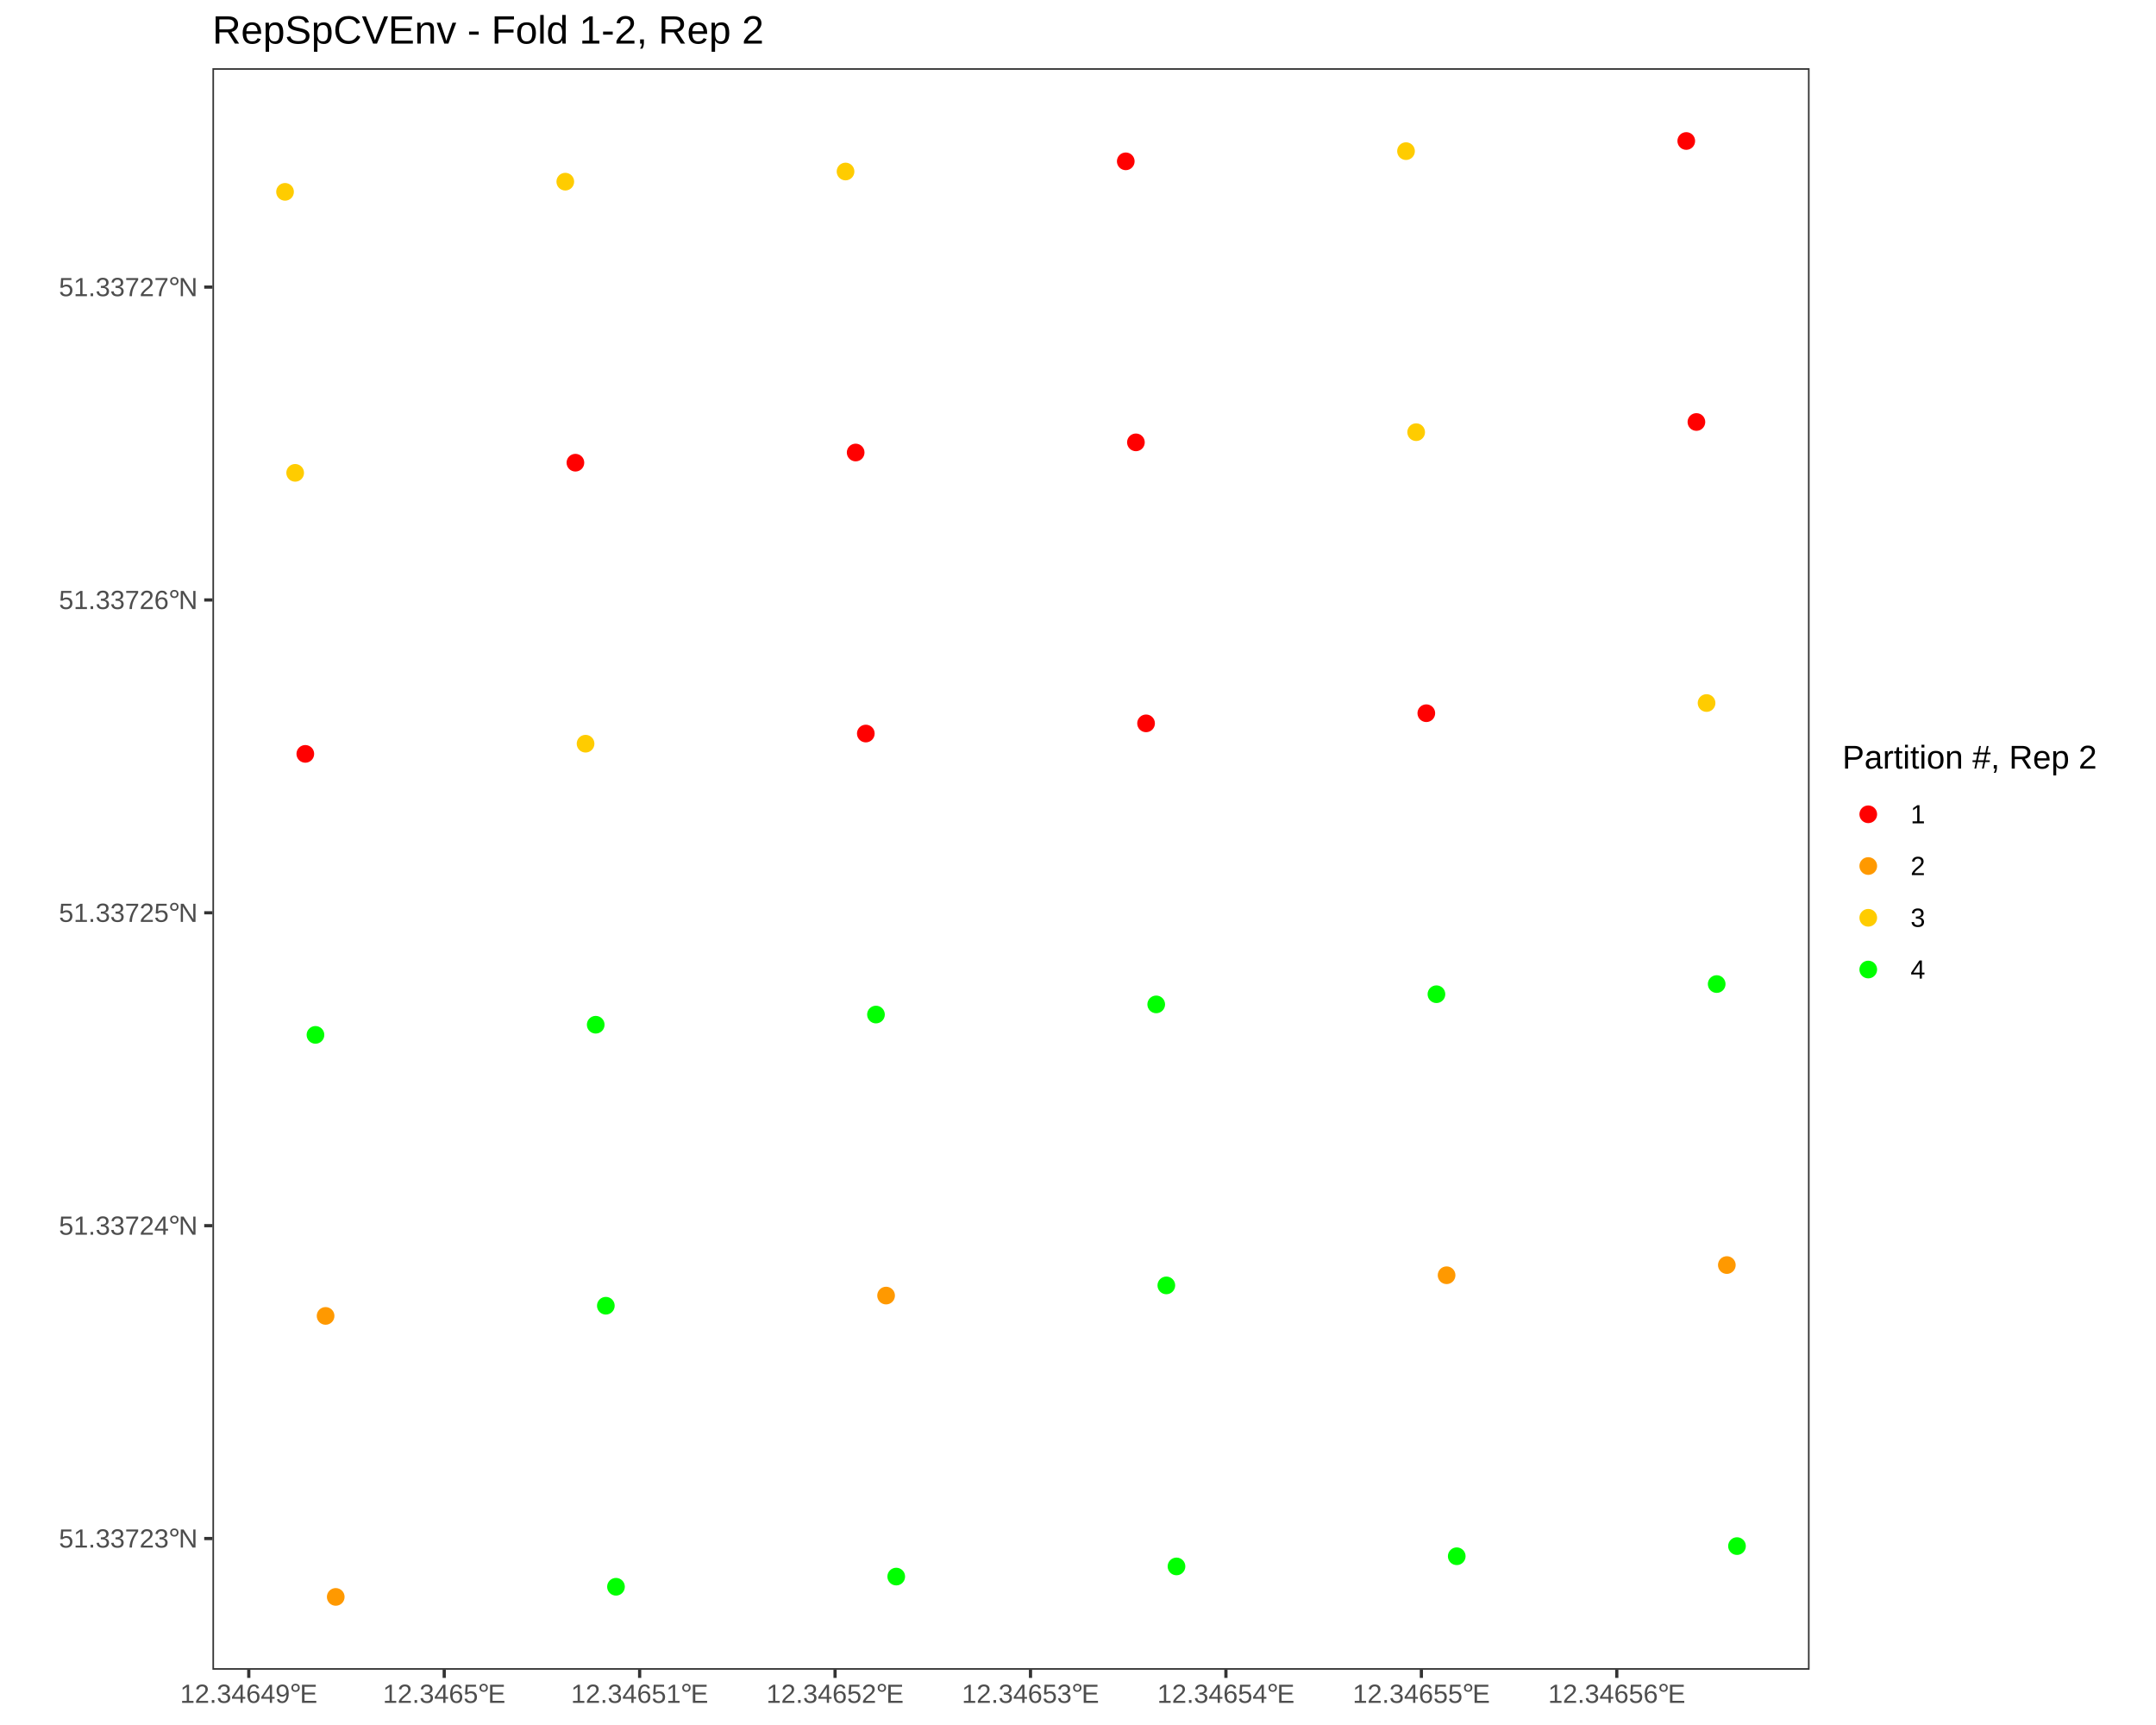
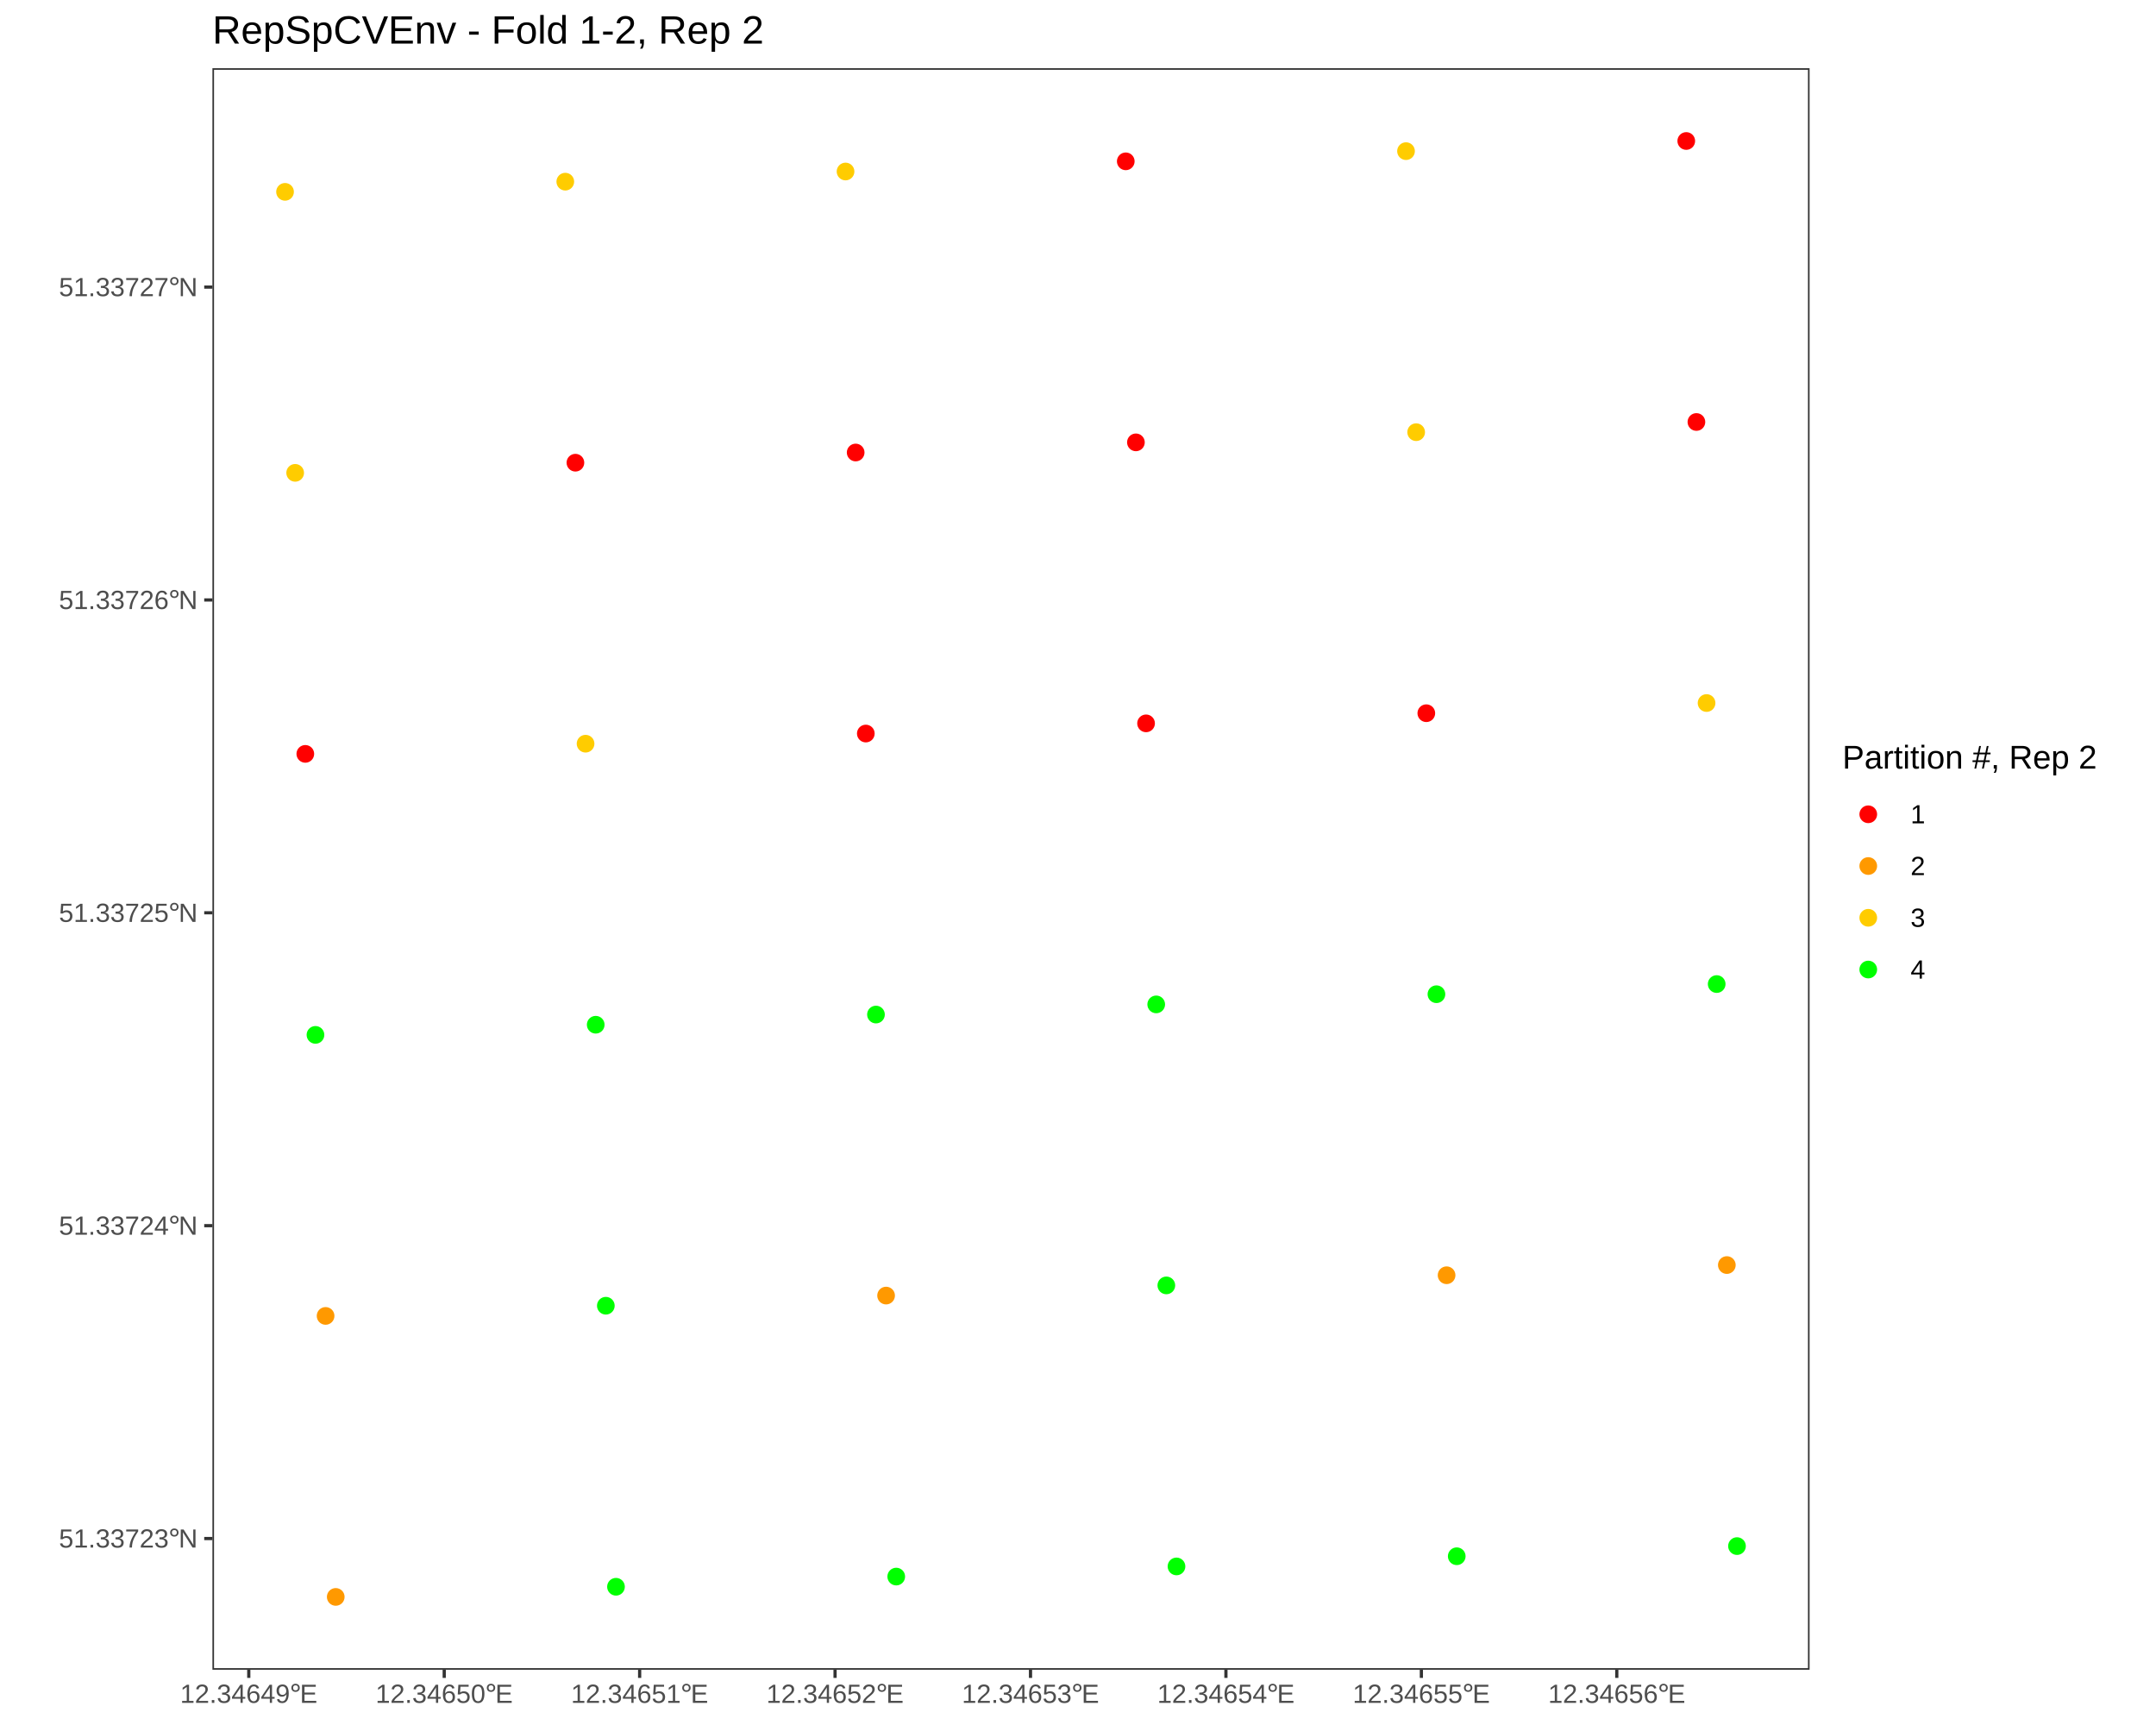
<svg xmlns="http://www.w3.org/2000/svg" viewBox="0 0 720.00 576.00">
  <defs>
    <style type="text/css">
    line, polyline, polygon, path, rect, circle {
      fill: none;
      stroke: #000000;
      stroke-linecap: round;
      stroke-linejoin: round;
      stroke-miterlimit: 10.00;
    }
  </style>
  </defs>
  <rect width="100%" height="100%" style="stroke: none; fill: #FFFFFF;" />
  <defs>
    <clipPath id="cpMTQuMTl8NzA1LjgxfDU3Ni4wMHwwLjAw">
      <rect x="14.19" y="0.00" width="691.62" height="576.00" />
    </clipPath>
  </defs>
  <rect x="14.19" y="0.00" width="691.62" height="576.00" style="stroke-width: 1.07; stroke: #FFFFFF; fill: #FFFFFF;" clip-path="url(#cpMTQuMTl8NzA1LjgxfDU3Ni4wMHwwLjAw)" />
  <defs>
    <clipPath id="cpMC4wMHw3MjAuMDB8NTc2LjAwfDAuMDA=">
      <rect x="0.00" y="0.00" width="720.00" height="576.00" />
    </clipPath>
  </defs>
  <defs>
    <clipPath id="cpNzAuOTR8NjA0LjMxfDU1Ny41NHwyMi43Nw==">
      <rect x="70.94" y="22.77" width="533.37" height="534.77" />
    </clipPath>
  </defs>
  <rect x="70.94" y="22.77" width="533.37" height="534.77" style="stroke-width: 1.07; stroke: none; fill: #FFFFFF;" clip-path="url(#cpNzAuOTR8NjA0LjMxfDU1Ny41NHwyMi43Nw==)" />
  <circle cx="101.96" cy="251.73" r="1.95pt" style="stroke-width: 0.71; stroke: #FF0000; stroke-linecap: butt; fill: #FF0000;" clip-path="url(#cpNzAuOTR8NjA0LjMxfDU1Ny41NHwyMi43Nw==)" />
  <circle cx="289.14" cy="244.94" r="1.95pt" style="stroke-width: 0.71; stroke: #FF0000; stroke-linecap: butt; fill: #FF0000;" clip-path="url(#cpNzAuOTR8NjA0LjMxfDU1Ny41NHwyMi43Nw==)" />
  <circle cx="382.73" cy="241.54" r="1.95pt" style="stroke-width: 0.71; stroke: #FF0000; stroke-linecap: butt; fill: #FF0000;" clip-path="url(#cpNzAuOTR8NjA0LjMxfDU1Ny41NHwyMi43Nw==)" />
  <circle cx="476.32" cy="238.15" r="1.95pt" style="stroke-width: 0.71; stroke: #FF0000; stroke-linecap: butt; fill: #FF0000;" clip-path="url(#cpNzAuOTR8NjA0LjMxfDU1Ny41NHwyMi43Nw==)" />
  <circle cx="192.16" cy="154.50" r="1.95pt" style="stroke-width: 0.71; stroke: #FF0000; stroke-linecap: butt; fill: #FF0000;" clip-path="url(#cpNzAuOTR8NjA0LjMxfDU1Ny41NHwyMi43Nw==)" />
  <circle cx="285.75" cy="151.10" r="1.95pt" style="stroke-width: 0.71; stroke: #FF0000; stroke-linecap: butt; fill: #FF0000;" clip-path="url(#cpNzAuOTR8NjA0LjMxfDU1Ny41NHwyMi43Nw==)" />
  <circle cx="379.34" cy="147.71" r="1.95pt" style="stroke-width: 0.71; stroke: #FF0000; stroke-linecap: butt; fill: #FF0000;" clip-path="url(#cpNzAuOTR8NjA0LjMxfDU1Ny41NHwyMi43Nw==)" />
  <circle cx="566.52" cy="140.91" r="1.95pt" style="stroke-width: 0.71; stroke: #FF0000; stroke-linecap: butt; fill: #FF0000;" clip-path="url(#cpNzAuOTR8NjA0LjMxfDU1Ny41NHwyMi43Nw==)" />
  <circle cx="375.95" cy="53.87" r="1.95pt" style="stroke-width: 0.71; stroke: #FF0000; stroke-linecap: butt; fill: #FF0000;" clip-path="url(#cpNzAuOTR8NjA0LjMxfDU1Ny41NHwyMi43Nw==)" />
  <circle cx="563.13" cy="47.08" r="1.95pt" style="stroke-width: 0.71; stroke: #FF0000; stroke-linecap: butt; fill: #FF0000;" clip-path="url(#cpNzAuOTR8NjA0LjMxfDU1Ny41NHwyMi43Nw==)" />
  <circle cx="112.12" cy="533.23" r="1.95pt" style="stroke-width: 0.71; stroke: #FF9900; stroke-linecap: butt; fill: #FF9900;" clip-path="url(#cpNzAuOTR8NjA0LjMxfDU1Ny41NHwyMi43Nw==)" />
  <circle cx="108.73" cy="439.40" r="1.95pt" style="stroke-width: 0.71; stroke: #FF9900; stroke-linecap: butt; fill: #FF9900;" clip-path="url(#cpNzAuOTR8NjA0LjMxfDU1Ny41NHwyMi43Nw==)" />
  <circle cx="295.91" cy="432.61" r="1.95pt" style="stroke-width: 0.71; stroke: #FF9900; stroke-linecap: butt; fill: #FF9900;" clip-path="url(#cpNzAuOTR8NjA0LjMxfDU1Ny41NHwyMi43Nw==)" />
  <circle cx="483.09" cy="425.82" r="1.95pt" style="stroke-width: 0.71; stroke: #FF9900; stroke-linecap: butt; fill: #FF9900;" clip-path="url(#cpNzAuOTR8NjA0LjMxfDU1Ny41NHwyMi43Nw==)" />
  <circle cx="576.68" cy="422.42" r="1.95pt" style="stroke-width: 0.71; stroke: #FF9900; stroke-linecap: butt; fill: #FF9900;" clip-path="url(#cpNzAuOTR8NjA0LjMxfDU1Ny41NHwyMi43Nw==)" />
  <circle cx="195.55" cy="248.33" r="1.95pt" style="stroke-width: 0.71; stroke: #FFCC00; stroke-linecap: butt; fill: #FFCC00;" clip-path="url(#cpNzAuOTR8NjA0LjMxfDU1Ny41NHwyMi43Nw==)" />
  <circle cx="569.91" cy="234.75" r="1.95pt" style="stroke-width: 0.71; stroke: #FFCC00; stroke-linecap: butt; fill: #FFCC00;" clip-path="url(#cpNzAuOTR8NjA0LjMxfDU1Ny41NHwyMi43Nw==)" />
  <circle cx="98.57" cy="157.89" r="1.95pt" style="stroke-width: 0.71; stroke: #FFCC00; stroke-linecap: butt; fill: #FFCC00;" clip-path="url(#cpNzAuOTR8NjA0LjMxfDU1Ny41NHwyMi43Nw==)" />
  <circle cx="472.93" cy="144.31" r="1.95pt" style="stroke-width: 0.71; stroke: #FFCC00; stroke-linecap: butt; fill: #FFCC00;" clip-path="url(#cpNzAuOTR8NjA0LjMxfDU1Ny41NHwyMi43Nw==)" />
  <circle cx="95.19" cy="64.06" r="1.95pt" style="stroke-width: 0.71; stroke: #FFCC00; stroke-linecap: butt; fill: #FFCC00;" clip-path="url(#cpNzAuOTR8NjA0LjMxfDU1Ny41NHwyMi43Nw==)" />
  <circle cx="188.78" cy="60.66" r="1.95pt" style="stroke-width: 0.71; stroke: #FFCC00; stroke-linecap: butt; fill: #FFCC00;" clip-path="url(#cpNzAuOTR8NjA0LjMxfDU1Ny41NHwyMi43Nw==)" />
  <circle cx="282.37" cy="57.27" r="1.95pt" style="stroke-width: 0.71; stroke: #FFCC00; stroke-linecap: butt; fill: #FFCC00;" clip-path="url(#cpNzAuOTR8NjA0LjMxfDU1Ny41NHwyMi43Nw==)" />
  <circle cx="469.54" cy="50.47" r="1.95pt" style="stroke-width: 0.71; stroke: #FFCC00; stroke-linecap: butt; fill: #FFCC00;" clip-path="url(#cpNzAuOTR8NjA0LjMxfDU1Ny41NHwyMi43Nw==)" />
  <circle cx="205.71" cy="529.84" r="1.95pt" style="stroke-width: 0.71; stroke: #00FF00; stroke-linecap: butt; fill: #00FF00;" clip-path="url(#cpNzAuOTR8NjA0LjMxfDU1Ny41NHwyMi43Nw==)" />
  <circle cx="299.30" cy="526.44" r="1.95pt" style="stroke-width: 0.71; stroke: #00FF00; stroke-linecap: butt; fill: #00FF00;" clip-path="url(#cpNzAuOTR8NjA0LjMxfDU1Ny41NHwyMi43Nw==)" />
  <circle cx="392.89" cy="523.05" r="1.95pt" style="stroke-width: 0.71; stroke: #00FF00; stroke-linecap: butt; fill: #00FF00;" clip-path="url(#cpNzAuOTR8NjA0LjMxfDU1Ny41NHwyMi43Nw==)" />
  <circle cx="486.48" cy="519.65" r="1.95pt" style="stroke-width: 0.71; stroke: #00FF00; stroke-linecap: butt; fill: #00FF00;" clip-path="url(#cpNzAuOTR8NjA0LjMxfDU1Ny41NHwyMi43Nw==)" />
  <circle cx="580.07" cy="516.26" r="1.95pt" style="stroke-width: 0.71; stroke: #00FF00; stroke-linecap: butt; fill: #00FF00;" clip-path="url(#cpNzAuOTR8NjA0LjMxfDU1Ny41NHwyMi43Nw==)" />
  <circle cx="202.32" cy="436.00" r="1.95pt" style="stroke-width: 0.71; stroke: #00FF00; stroke-linecap: butt; fill: #00FF00;" clip-path="url(#cpNzAuOTR8NjA0LjMxfDU1Ny41NHwyMi43Nw==)" />
  <circle cx="389.50" cy="429.21" r="1.95pt" style="stroke-width: 0.71; stroke: #00FF00; stroke-linecap: butt; fill: #00FF00;" clip-path="url(#cpNzAuOTR8NjA0LjMxfDU1Ny41NHwyMi43Nw==)" />
  <circle cx="105.35" cy="345.56" r="1.95pt" style="stroke-width: 0.71; stroke: #00FF00; stroke-linecap: butt; fill: #00FF00;" clip-path="url(#cpNzAuOTR8NjA0LjMxfDU1Ny41NHwyMi43Nw==)" />
  <circle cx="198.94" cy="342.17" r="1.95pt" style="stroke-width: 0.71; stroke: #00FF00; stroke-linecap: butt; fill: #00FF00;" clip-path="url(#cpNzAuOTR8NjA0LjMxfDU1Ny41NHwyMi43Nw==)" />
  <circle cx="292.53" cy="338.77" r="1.95pt" style="stroke-width: 0.71; stroke: #00FF00; stroke-linecap: butt; fill: #00FF00;" clip-path="url(#cpNzAuOTR8NjA0LjMxfDU1Ny41NHwyMi43Nw==)" />
  <circle cx="386.12" cy="335.38" r="1.95pt" style="stroke-width: 0.71; stroke: #00FF00; stroke-linecap: butt; fill: #00FF00;" clip-path="url(#cpNzAuOTR8NjA0LjMxfDU1Ny41NHwyMi43Nw==)" />
  <circle cx="479.70" cy="331.98" r="1.95pt" style="stroke-width: 0.71; stroke: #00FF00; stroke-linecap: butt; fill: #00FF00;" clip-path="url(#cpNzAuOTR8NjA0LjMxfDU1Ny41NHwyMi43Nw==)" />
  <circle cx="573.29" cy="328.59" r="1.95pt" style="stroke-width: 0.71; stroke: #00FF00; stroke-linecap: butt; fill: #00FF00;" clip-path="url(#cpNzAuOTR8NjA0LjMxfDU1Ny41NHwyMi43Nw==)" />
  <rect x="70.94" y="22.77" width="533.37" height="534.77" style="stroke-width: 1.07; stroke: #333333;" clip-path="url(#cpNzAuOTR8NjA0LjMxfDU1Ny41NHwyMi43Nw==)" />
  <defs>
    <clipPath id="cpMC4wMHw3MjAuMDB8NTc2LjAwfDAuMDA=">
      <rect x="0.00" y="0.00" width="720.00" height="576.00" />
    </clipPath>
  </defs>
  <g clip-path="url(#cpMC4wMHw3MjAuMDB8NTc2LjAwfDAuMDA=)">
    <text x="19.67" y="516.76" style="font-size: 8.80px; fill: #4D4D4D; font-family: Liberation Sans;" textLength="36.67px" lengthAdjust="spacingAndGlyphs">51.33723</text>
  </g>
  <g clip-path="url(#cpMC4wMHw3MjAuMDB8NTc2LjAwfDAuMDA=)">
    <text x="56.34" y="516.76" style="font-size: 8.80px; fill: #4D4D4D; font-family: Symbola;" textLength="3.31px" lengthAdjust="spacingAndGlyphs">°</text>
  </g>
  <g clip-path="url(#cpMC4wMHw3MjAuMDB8NTc2LjAwfDAuMDA=)">
    <text x="59.65" y="516.76" style="font-size: 8.80px; fill: #4D4D4D; font-family: Liberation Sans;" textLength="6.36px" lengthAdjust="spacingAndGlyphs">N</text>
  </g>
  <g clip-path="url(#cpMC4wMHw3MjAuMDB8NTc2LjAwfDAuMDA=)">
    <text x="19.67" y="412.29" style="font-size: 8.80px; fill: #4D4D4D; font-family: Liberation Sans;" textLength="36.67px" lengthAdjust="spacingAndGlyphs">51.33724</text>
  </g>
  <g clip-path="url(#cpMC4wMHw3MjAuMDB8NTc2LjAwfDAuMDA=)">
    <text x="56.34" y="412.29" style="font-size: 8.80px; fill: #4D4D4D; font-family: Symbola;" textLength="3.31px" lengthAdjust="spacingAndGlyphs">°</text>
  </g>
  <g clip-path="url(#cpMC4wMHw3MjAuMDB8NTc2LjAwfDAuMDA=)">
    <text x="59.65" y="412.29" style="font-size: 8.80px; fill: #4D4D4D; font-family: Liberation Sans;" textLength="6.36px" lengthAdjust="spacingAndGlyphs">N</text>
  </g>
  <g clip-path="url(#cpMC4wMHw3MjAuMDB8NTc2LjAwfDAuMDA=)">
    <text x="19.67" y="307.83" style="font-size: 8.80px; fill: #4D4D4D; font-family: Liberation Sans;" textLength="36.67px" lengthAdjust="spacingAndGlyphs">51.33725</text>
  </g>
  <g clip-path="url(#cpMC4wMHw3MjAuMDB8NTc2LjAwfDAuMDA=)">
    <text x="56.34" y="307.83" style="font-size: 8.80px; fill: #4D4D4D; font-family: Symbola;" textLength="3.31px" lengthAdjust="spacingAndGlyphs">°</text>
  </g>
  <g clip-path="url(#cpMC4wMHw3MjAuMDB8NTc2LjAwfDAuMDA=)">
    <text x="59.65" y="307.83" style="font-size: 8.80px; fill: #4D4D4D; font-family: Liberation Sans;" textLength="6.36px" lengthAdjust="spacingAndGlyphs">N</text>
  </g>
  <g clip-path="url(#cpMC4wMHw3MjAuMDB8NTc2LjAwfDAuMDA=)">
    <text x="19.67" y="203.36" style="font-size: 8.80px; fill: #4D4D4D; font-family: Liberation Sans;" textLength="36.67px" lengthAdjust="spacingAndGlyphs">51.33726</text>
  </g>
  <g clip-path="url(#cpMC4wMHw3MjAuMDB8NTc2LjAwfDAuMDA=)">
    <text x="56.34" y="203.36" style="font-size: 8.80px; fill: #4D4D4D; font-family: Symbola;" textLength="3.31px" lengthAdjust="spacingAndGlyphs">°</text>
  </g>
  <g clip-path="url(#cpMC4wMHw3MjAuMDB8NTc2LjAwfDAuMDA=)">
    <text x="59.65" y="203.36" style="font-size: 8.80px; fill: #4D4D4D; font-family: Liberation Sans;" textLength="6.36px" lengthAdjust="spacingAndGlyphs">N</text>
  </g>
  <g clip-path="url(#cpMC4wMHw3MjAuMDB8NTc2LjAwfDAuMDA=)">
    <text x="19.67" y="98.89" style="font-size: 8.80px; fill: #4D4D4D; font-family: Liberation Sans;" textLength="36.67px" lengthAdjust="spacingAndGlyphs">51.33727</text>
  </g>
  <g clip-path="url(#cpMC4wMHw3MjAuMDB8NTc2LjAwfDAuMDA=)">
    <text x="56.34" y="98.89" style="font-size: 8.80px; fill: #4D4D4D; font-family: Symbola;" textLength="3.31px" lengthAdjust="spacingAndGlyphs">°</text>
  </g>
  <g clip-path="url(#cpMC4wMHw3MjAuMDB8NTc2LjAwfDAuMDA=)">
    <text x="59.65" y="98.89" style="font-size: 8.80px; fill: #4D4D4D; font-family: Liberation Sans;" textLength="6.36px" lengthAdjust="spacingAndGlyphs">N</text>
  </g>
  <polyline points="68.20,513.73 70.94,513.73 " style="stroke-width: 1.07; stroke: #333333; stroke-linecap: butt;" clip-path="url(#cpMC4wMHw3MjAuMDB8NTc2LjAwfDAuMDA=)" />
  <polyline points="68.20,409.26 70.94,409.26 " style="stroke-width: 1.07; stroke: #333333; stroke-linecap: butt;" clip-path="url(#cpMC4wMHw3MjAuMDB8NTc2LjAwfDAuMDA=)" />
  <polyline points="68.20,304.79 70.94,304.79 " style="stroke-width: 1.07; stroke: #333333; stroke-linecap: butt;" clip-path="url(#cpMC4wMHw3MjAuMDB8NTc2LjAwfDAuMDA=)" />
  <polyline points="68.20,200.33 70.94,200.33 " style="stroke-width: 1.07; stroke: #333333; stroke-linecap: butt;" clip-path="url(#cpMC4wMHw3MjAuMDB8NTc2LjAwfDAuMDA=)" />
  <polyline points="68.20,95.86 70.94,95.86 " style="stroke-width: 1.07; stroke: #333333; stroke-linecap: butt;" clip-path="url(#cpMC4wMHw3MjAuMDB8NTc2LjAwfDAuMDA=)" />
  <polyline points="83.08,560.28 83.08,557.54 " style="stroke-width: 1.07; stroke: #333333; stroke-linecap: butt;" clip-path="url(#cpMC4wMHw3MjAuMDB8NTc2LjAwfDAuMDA=)" />
  <polyline points="148.35,560.28 148.35,557.54 " style="stroke-width: 1.07; stroke: #333333; stroke-linecap: butt;" clip-path="url(#cpMC4wMHw3MjAuMDB8NTc2LjAwfDAuMDA=)" />
  <polyline points="213.61,560.28 213.61,557.54 " style="stroke-width: 1.07; stroke: #333333; stroke-linecap: butt;" clip-path="url(#cpMC4wMHw3MjAuMDB8NTc2LjAwfDAuMDA=)" />
  <polyline points="278.87,560.28 278.87,557.54 " style="stroke-width: 1.07; stroke: #333333; stroke-linecap: butt;" clip-path="url(#cpMC4wMHw3MjAuMDB8NTc2LjAwfDAuMDA=)" />
  <polyline points="344.14,560.28 344.14,557.54 " style="stroke-width: 1.07; stroke: #333333; stroke-linecap: butt;" clip-path="url(#cpMC4wMHw3MjAuMDB8NTc2LjAwfDAuMDA=)" />
  <polyline points="409.40,560.28 409.40,557.54 " style="stroke-width: 1.07; stroke: #333333; stroke-linecap: butt;" clip-path="url(#cpMC4wMHw3MjAuMDB8NTc2LjAwfDAuMDA=)" />
  <polyline points="474.67,560.28 474.67,557.54 " style="stroke-width: 1.07; stroke: #333333; stroke-linecap: butt;" clip-path="url(#cpMC4wMHw3MjAuMDB8NTc2LjAwfDAuMDA=)" />
  <polyline points="539.93,560.28 539.93,557.54 " style="stroke-width: 1.07; stroke: #333333; stroke-linecap: butt;" clip-path="url(#cpMC4wMHw3MjAuMDB8NTc2LjAwfDAuMDA=)" />
  <g clip-path="url(#cpMC4wMHw3MjAuMDB8NTc2LjAwfDAuMDA=)">
    <text x="60.15" y="568.61" style="font-size: 8.80px; fill: #4D4D4D; font-family: Liberation Sans;" textLength="36.67px" lengthAdjust="spacingAndGlyphs">12.34649</text>
  </g>
  <g clip-path="url(#cpMC4wMHw3MjAuMDB8NTc2LjAwfDAuMDA=)">
    <text x="96.82" y="568.61" style="font-size: 8.80px; fill: #4D4D4D; font-family: Symbola;" textLength="3.31px" lengthAdjust="spacingAndGlyphs">°</text>
  </g>
  <g clip-path="url(#cpMC4wMHw3MjAuMDB8NTc2LjAwfDAuMDA=)">
    <text x="100.14" y="568.61" style="font-size: 8.80px; fill: #4D4D4D; font-family: Liberation Sans;" textLength="5.88px" lengthAdjust="spacingAndGlyphs">E</text>
  </g>
  <g clip-path="url(#cpMC4wMHw3MjAuMDB8NTc2LjAwfDAuMDA=)">
-     <text x="127.86" y="568.61" style="font-size: 8.80px; fill: #4D4D4D; font-family: Liberation Sans;" textLength="31.78px" lengthAdjust="spacingAndGlyphs">12.3465</text>
-   </g>
-   <g clip-path="url(#cpMC4wMHw3MjAuMDB8NTc2LjAwfDAuMDA=)">
-     <text x="159.64" y="568.61" style="font-size: 8.80px; fill: #4D4D4D; font-family: Symbola;" textLength="3.31px" lengthAdjust="spacingAndGlyphs">°</text>
-   </g>
-   <g clip-path="url(#cpMC4wMHw3MjAuMDB8NTc2LjAwfDAuMDA=)">
-     <text x="162.95" y="568.61" style="font-size: 8.80px; fill: #4D4D4D; font-family: Liberation Sans;" textLength="5.88px" lengthAdjust="spacingAndGlyphs">E</text>
+     <text x="125.42" y="568.61" style="font-size: 8.80px; fill: #4D4D4D; font-family: Liberation Sans;" textLength="36.67px" lengthAdjust="spacingAndGlyphs">12.34650</text>
+   </g>
+   <g clip-path="url(#cpMC4wMHw3MjAuMDB8NTc2LjAwfDAuMDA=)">
+     <text x="162.09" y="568.61" style="font-size: 8.80px; fill: #4D4D4D; font-family: Symbola;" textLength="3.31px" lengthAdjust="spacingAndGlyphs">°</text>
+   </g>
+   <g clip-path="url(#cpMC4wMHw3MjAuMDB8NTc2LjAwfDAuMDA=)">
+     <text x="165.40" y="568.61" style="font-size: 8.80px; fill: #4D4D4D; font-family: Liberation Sans;" textLength="5.88px" lengthAdjust="spacingAndGlyphs">E</text>
  </g>
  <g clip-path="url(#cpMC4wMHw3MjAuMDB8NTc2LjAwfDAuMDA=)">
    <text x="190.68" y="568.61" style="font-size: 8.80px; fill: #4D4D4D; font-family: Liberation Sans;" textLength="36.67px" lengthAdjust="spacingAndGlyphs">12.34651</text>
  </g>
  <g clip-path="url(#cpMC4wMHw3MjAuMDB8NTc2LjAwfDAuMDA=)">
    <text x="227.35" y="568.61" style="font-size: 8.80px; fill: #4D4D4D; font-family: Symbola;" textLength="3.31px" lengthAdjust="spacingAndGlyphs">°</text>
  </g>
  <g clip-path="url(#cpMC4wMHw3MjAuMDB8NTc2LjAwfDAuMDA=)">
    <text x="230.66" y="568.61" style="font-size: 8.80px; fill: #4D4D4D; font-family: Liberation Sans;" textLength="5.88px" lengthAdjust="spacingAndGlyphs">E</text>
  </g>
  <g clip-path="url(#cpMC4wMHw3MjAuMDB8NTc2LjAwfDAuMDA=)">
    <text x="255.94" y="568.61" style="font-size: 8.80px; fill: #4D4D4D; font-family: Liberation Sans;" textLength="36.67px" lengthAdjust="spacingAndGlyphs">12.34652</text>
  </g>
  <g clip-path="url(#cpMC4wMHw3MjAuMDB8NTc2LjAwfDAuMDA=)">
    <text x="292.62" y="568.61" style="font-size: 8.80px; fill: #4D4D4D; font-family: Symbola;" textLength="3.31px" lengthAdjust="spacingAndGlyphs">°</text>
  </g>
  <g clip-path="url(#cpMC4wMHw3MjAuMDB8NTc2LjAwfDAuMDA=)">
    <text x="295.93" y="568.61" style="font-size: 8.80px; fill: #4D4D4D; font-family: Liberation Sans;" textLength="5.88px" lengthAdjust="spacingAndGlyphs">E</text>
  </g>
  <g clip-path="url(#cpMC4wMHw3MjAuMDB8NTc2LjAwfDAuMDA=)">
    <text x="321.21" y="568.61" style="font-size: 8.80px; fill: #4D4D4D; font-family: Liberation Sans;" textLength="36.67px" lengthAdjust="spacingAndGlyphs">12.34653</text>
  </g>
  <g clip-path="url(#cpMC4wMHw3MjAuMDB8NTc2LjAwfDAuMDA=)">
    <text x="357.88" y="568.61" style="font-size: 8.80px; fill: #4D4D4D; font-family: Symbola;" textLength="3.31px" lengthAdjust="spacingAndGlyphs">°</text>
  </g>
  <g clip-path="url(#cpMC4wMHw3MjAuMDB8NTc2LjAwfDAuMDA=)">
    <text x="361.19" y="568.61" style="font-size: 8.80px; fill: #4D4D4D; font-family: Liberation Sans;" textLength="5.88px" lengthAdjust="spacingAndGlyphs">E</text>
  </g>
  <g clip-path="url(#cpMC4wMHw3MjAuMDB8NTc2LjAwfDAuMDA=)">
    <text x="386.47" y="568.61" style="font-size: 8.80px; fill: #4D4D4D; font-family: Liberation Sans;" textLength="36.67px" lengthAdjust="spacingAndGlyphs">12.34654</text>
  </g>
  <g clip-path="url(#cpMC4wMHw3MjAuMDB8NTc2LjAwfDAuMDA=)">
    <text x="423.14" y="568.61" style="font-size: 8.80px; fill: #4D4D4D; font-family: Symbola;" textLength="3.31px" lengthAdjust="spacingAndGlyphs">°</text>
  </g>
  <g clip-path="url(#cpMC4wMHw3MjAuMDB8NTc2LjAwfDAuMDA=)">
    <text x="426.46" y="568.61" style="font-size: 8.80px; fill: #4D4D4D; font-family: Liberation Sans;" textLength="5.88px" lengthAdjust="spacingAndGlyphs">E</text>
  </g>
  <g clip-path="url(#cpMC4wMHw3MjAuMDB8NTc2LjAwfDAuMDA=)">
    <text x="451.74" y="568.61" style="font-size: 8.80px; fill: #4D4D4D; font-family: Liberation Sans;" textLength="36.67px" lengthAdjust="spacingAndGlyphs">12.34655</text>
  </g>
  <g clip-path="url(#cpMC4wMHw3MjAuMDB8NTc2LjAwfDAuMDA=)">
    <text x="488.41" y="568.61" style="font-size: 8.80px; fill: #4D4D4D; font-family: Symbola;" textLength="3.31px" lengthAdjust="spacingAndGlyphs">°</text>
  </g>
  <g clip-path="url(#cpMC4wMHw3MjAuMDB8NTc2LjAwfDAuMDA=)">
    <text x="491.72" y="568.61" style="font-size: 8.80px; fill: #4D4D4D; font-family: Liberation Sans;" textLength="5.88px" lengthAdjust="spacingAndGlyphs">E</text>
  </g>
  <g clip-path="url(#cpMC4wMHw3MjAuMDB8NTc2LjAwfDAuMDA=)">
    <text x="517.00" y="568.61" style="font-size: 8.80px; fill: #4D4D4D; font-family: Liberation Sans;" textLength="36.67px" lengthAdjust="spacingAndGlyphs">12.34656</text>
  </g>
  <g clip-path="url(#cpMC4wMHw3MjAuMDB8NTc2LjAwfDAuMDA=)">
    <text x="553.67" y="568.61" style="font-size: 8.80px; fill: #4D4D4D; font-family: Symbola;" textLength="3.31px" lengthAdjust="spacingAndGlyphs">°</text>
  </g>
  <g clip-path="url(#cpMC4wMHw3MjAuMDB8NTc2LjAwfDAuMDA=)">
    <text x="556.98" y="568.61" style="font-size: 8.80px; fill: #4D4D4D; font-family: Liberation Sans;" textLength="5.88px" lengthAdjust="spacingAndGlyphs">E</text>
  </g>
  <rect x="615.27" y="247.94" width="85.06" height="84.44" style="stroke-width: 1.07; stroke: none; fill: #FFFFFF;" clip-path="url(#cpMC4wMHw3MjAuMDB8NTc2LjAwfDAuMDA=)" />
  <g clip-path="url(#cpMC4wMHw3MjAuMDB8NTc2LjAwfDAuMDA=)">
    <text x="615.27" y="256.64" style="font-size: 11.00px; font-family: Liberation Sans;" textLength="85.06px" lengthAdjust="spacingAndGlyphs">Partition #, Rep 2</text>
  </g>
  <rect x="615.27" y="263.26" width="17.28" height="17.28" style="stroke-width: 1.07; stroke: none; fill: #FFFFFF;" clip-path="url(#cpMC4wMHw3MjAuMDB8NTc2LjAwfDAuMDA=)" />
  <circle cx="623.91" cy="271.90" r="1.95pt" style="stroke-width: 0.71; stroke: #FF0000; fill: #FF0000;" clip-path="url(#cpMC4wMHw3MjAuMDB8NTc2LjAwfDAuMDA=)" />
  <rect x="615.27" y="280.54" width="17.28" height="17.28" style="stroke-width: 1.07; stroke: none; fill: #FFFFFF;" clip-path="url(#cpMC4wMHw3MjAuMDB8NTc2LjAwfDAuMDA=)" />
  <circle cx="623.91" cy="289.18" r="1.95pt" style="stroke-width: 0.71; stroke: #FF9900; fill: #FF9900;" clip-path="url(#cpMC4wMHw3MjAuMDB8NTc2LjAwfDAuMDA=)" />
  <rect x="615.27" y="297.82" width="17.28" height="17.28" style="stroke-width: 1.07; stroke: none; fill: #FFFFFF;" clip-path="url(#cpMC4wMHw3MjAuMDB8NTc2LjAwfDAuMDA=)" />
  <circle cx="623.91" cy="306.46" r="1.95pt" style="stroke-width: 0.71; stroke: #FFCC00; fill: #FFCC00;" clip-path="url(#cpMC4wMHw3MjAuMDB8NTc2LjAwfDAuMDA=)" />
  <rect x="615.27" y="315.10" width="17.28" height="17.28" style="stroke-width: 1.07; stroke: none; fill: #FFFFFF;" clip-path="url(#cpMC4wMHw3MjAuMDB8NTc2LjAwfDAuMDA=)" />
  <circle cx="623.91" cy="323.74" r="1.95pt" style="stroke-width: 0.71; stroke: #00FF00; fill: #00FF00;" clip-path="url(#cpMC4wMHw3MjAuMDB8NTc2LjAwfDAuMDA=)" />
  <g clip-path="url(#cpMC4wMHw3MjAuMDB8NTc2LjAwfDAuMDA=)">
    <text x="638.03" y="274.92" style="font-size: 8.80px; font-family: Liberation Sans;" textLength="4.89px" lengthAdjust="spacingAndGlyphs">1</text>
  </g>
  <g clip-path="url(#cpMC4wMHw3MjAuMDB8NTc2LjAwfDAuMDA=)">
    <text x="638.03" y="292.20" style="font-size: 8.80px; font-family: Liberation Sans;" textLength="4.89px" lengthAdjust="spacingAndGlyphs">2</text>
  </g>
  <g clip-path="url(#cpMC4wMHw3MjAuMDB8NTc2LjAwfDAuMDA=)">
    <text x="638.03" y="309.48" style="font-size: 8.80px; font-family: Liberation Sans;" textLength="4.89px" lengthAdjust="spacingAndGlyphs">3</text>
  </g>
  <g clip-path="url(#cpMC4wMHw3MjAuMDB8NTc2LjAwfDAuMDA=)">
    <text x="638.03" y="326.76" style="font-size: 8.80px; font-family: Liberation Sans;" textLength="4.89px" lengthAdjust="spacingAndGlyphs">4</text>
  </g>
  <g clip-path="url(#cpMC4wMHw3MjAuMDB8NTc2LjAwfDAuMDA=)">
    <text x="70.94" y="14.56" style="font-size: 13.20px; font-family: Liberation Sans;" textLength="183.91px" lengthAdjust="spacingAndGlyphs">RepSpCVEnv - Fold 1-2, Rep 2</text>
  </g>
</svg>
